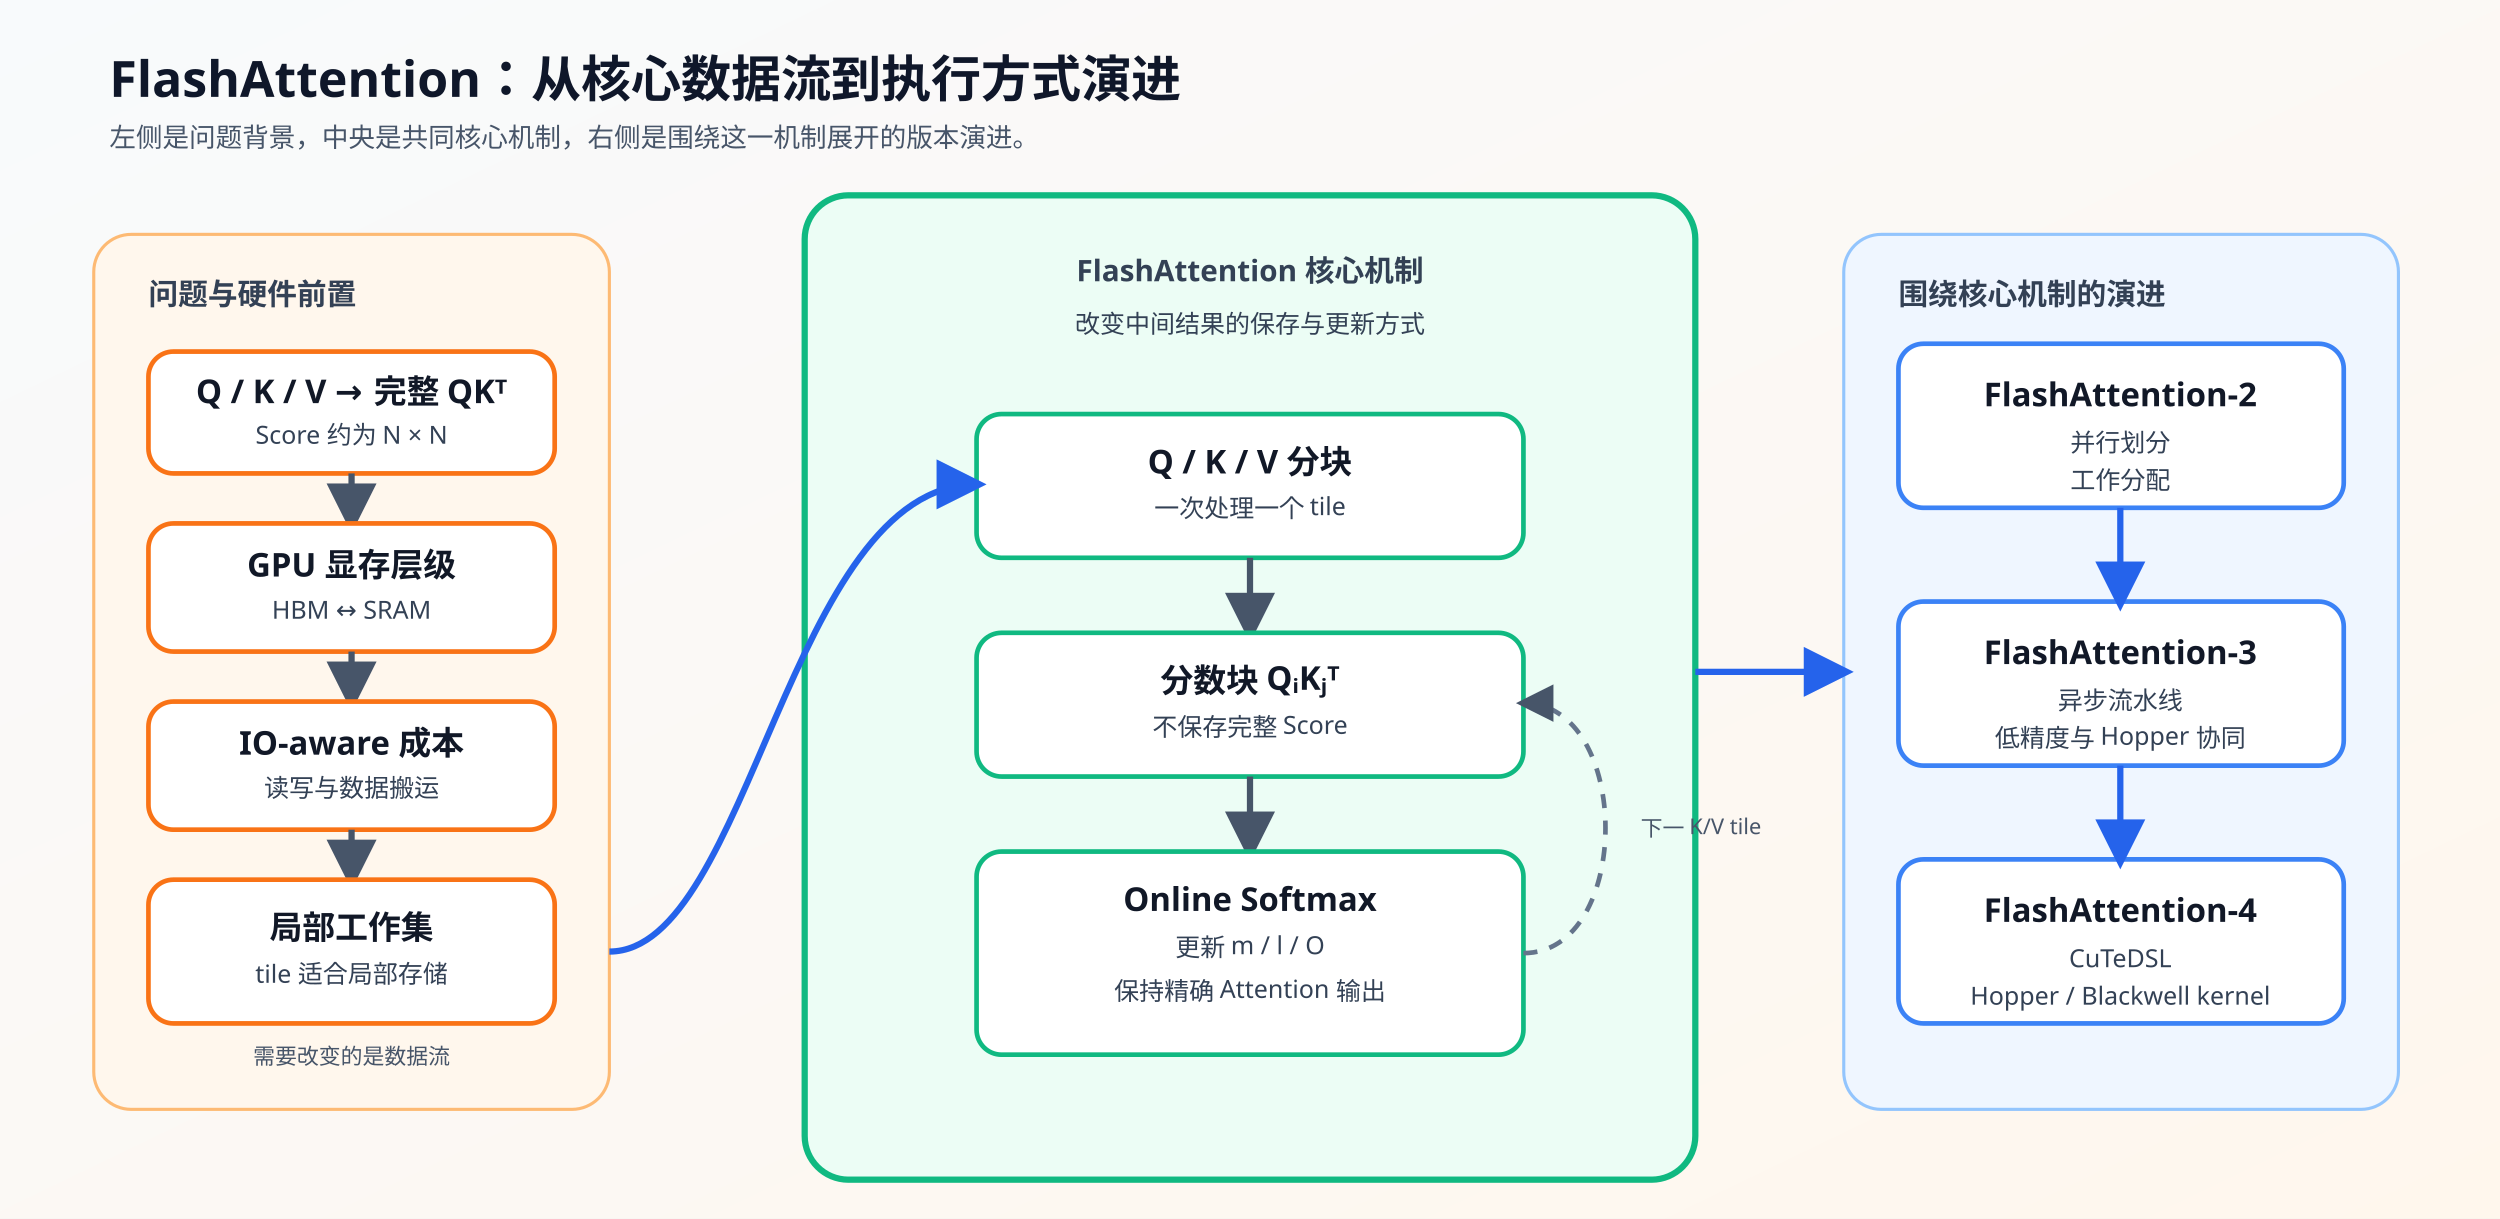
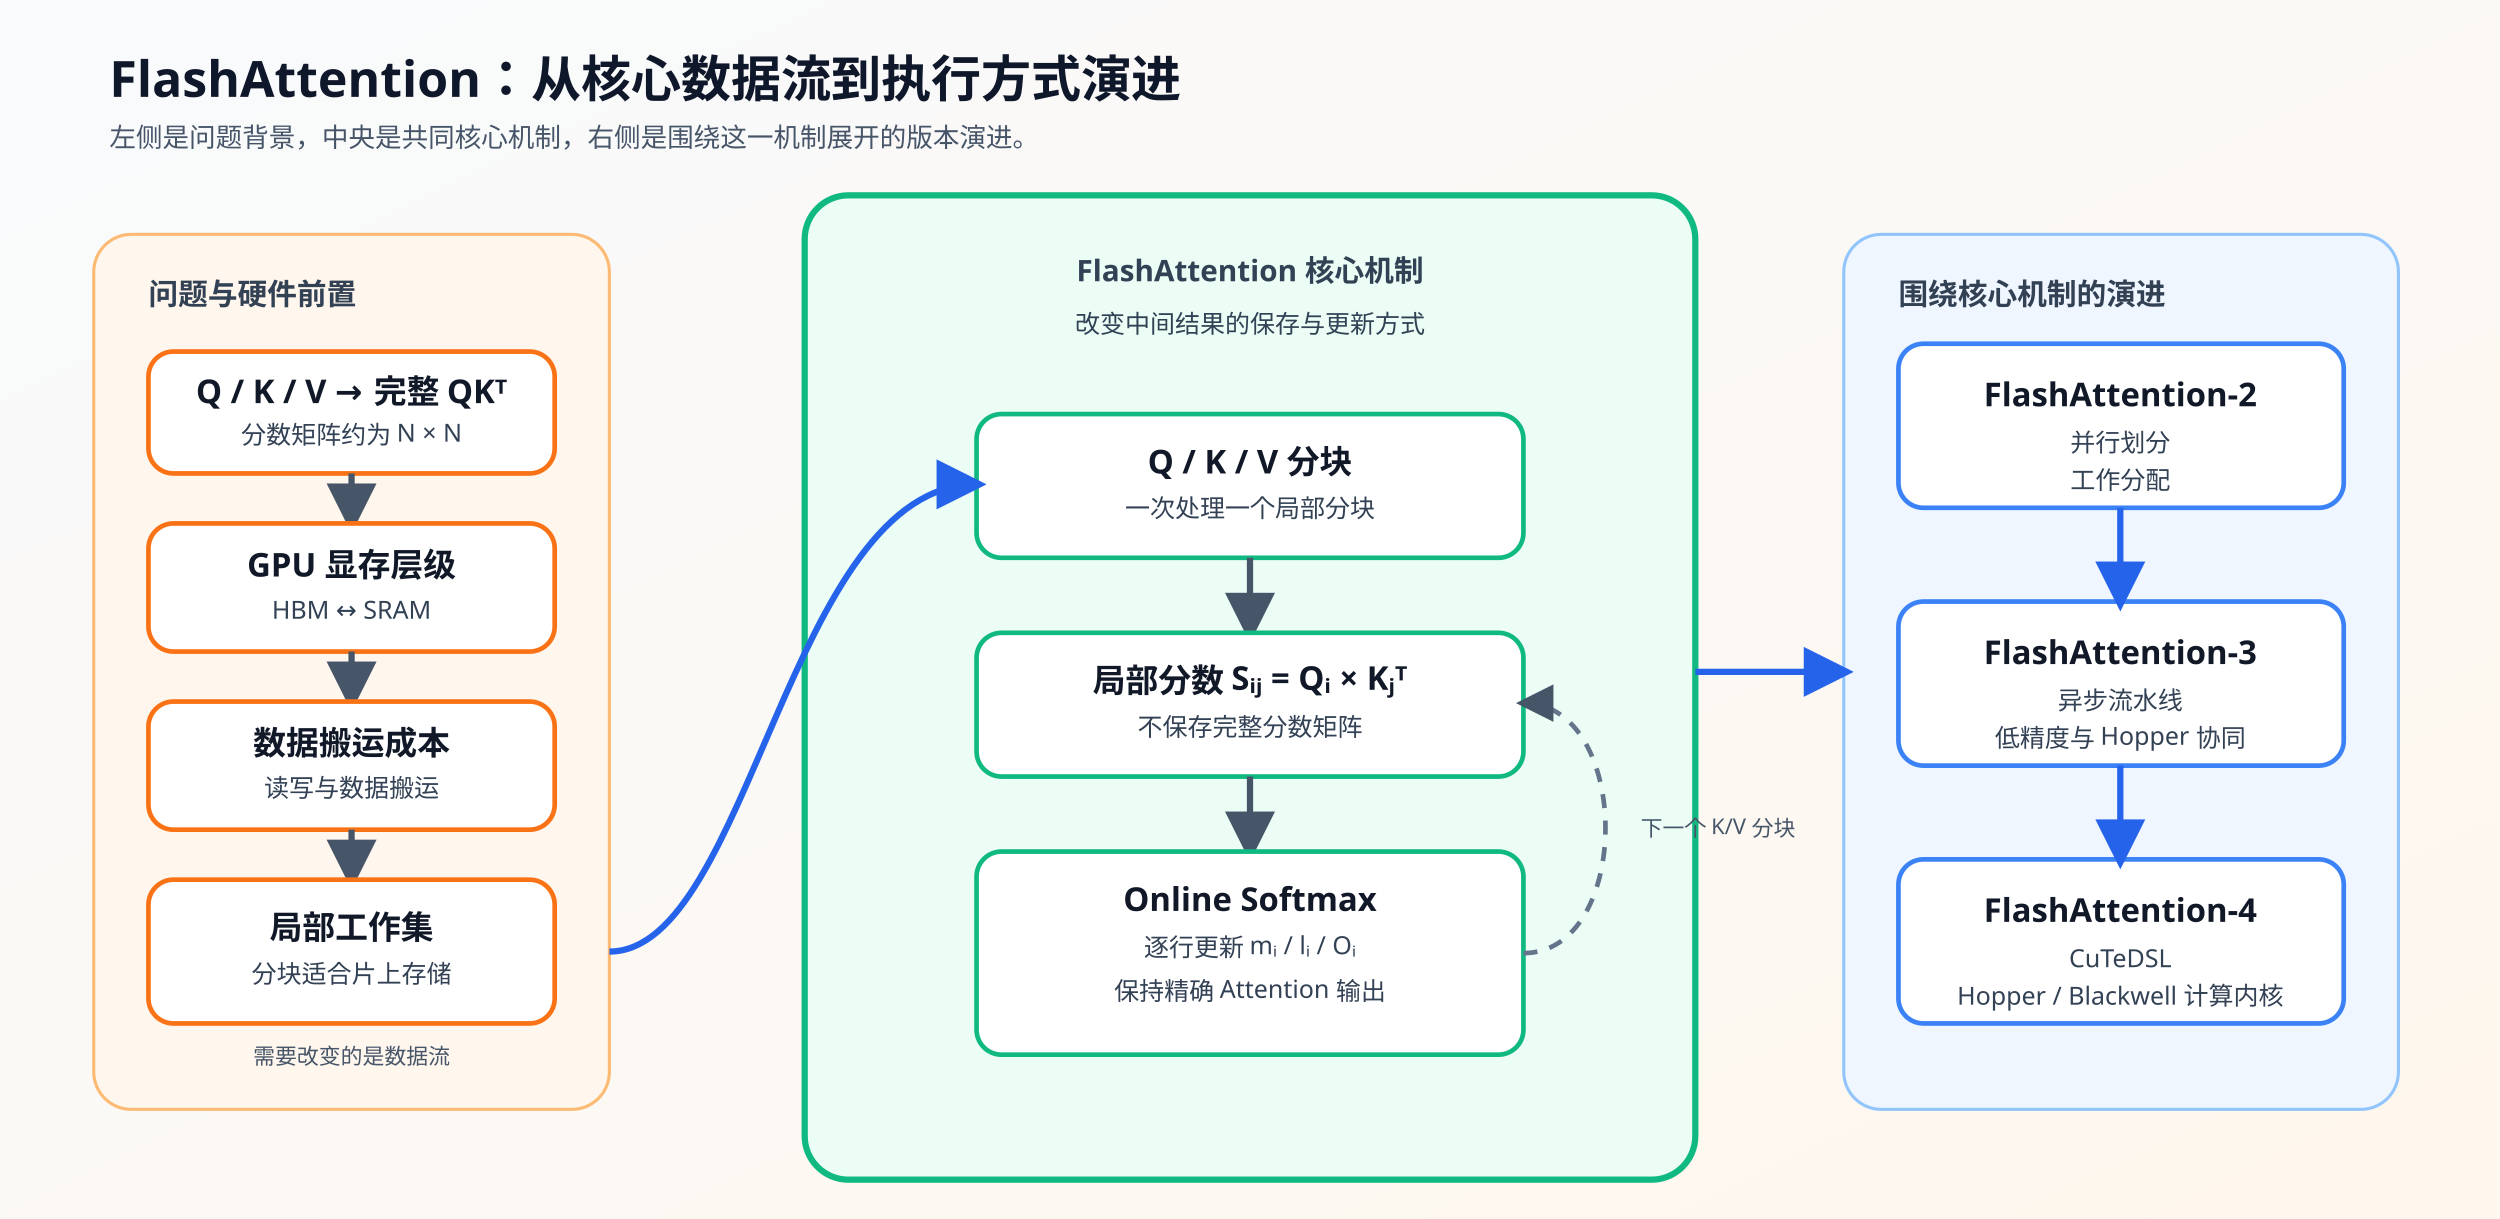
- <svg xmlns="http://www.w3.org/2000/svg" viewBox="0 0 1600 780" role="img" aria-labelledby="title desc">
+ <svg xmlns="http://www.w3.org/2000/svg" width="1600" height="780" viewBox="0 0 1600 780" role="img" aria-labelledby="title desc">
  <defs>
    <linearGradient id="bg" x1="0" x2="1" y1="0" y2="1">
      <stop offset="0%" stop-color="#f8fafc" />
      <stop offset="100%" stop-color="#fff7ed" />
    </linearGradient>
    <marker id="arrow" viewBox="0 0 10 10" refX="8" refY="5" markerWidth="8" markerHeight="8" orient="auto">
      <path d="M 0 0 L 10 5 L 0 10 z" fill="#475569" />
    </marker>
    <marker id="blueArrow" viewBox="0 0 10 10" refX="8" refY="5" markerWidth="8" markerHeight="8" orient="auto">
      <path d="M 0 0 L 10 5 L 0 10 z" fill="#2563eb" />
    </marker>
    <style>
      .title { font: 700 32px "Noto Sans SC", "Microsoft YaHei", sans-serif; fill: #0f172a; }
      .sub { font: 500 17px "Noto Sans SC", "Microsoft YaHei", sans-serif; fill: #475569; }
      .group { font: 700 19px "Noto Sans SC", "Microsoft YaHei", sans-serif; fill: #334155; }
      .label { font: 700 21px "Noto Sans SC", "Microsoft YaHei", sans-serif; fill: #111827; }
      .small { font: 500 16px "Noto Sans SC", "Microsoft YaHei", sans-serif; fill: #334155; }
      .tiny { font: 500 14px "Noto Sans SC", "Microsoft YaHei", sans-serif; fill: #475569; }
      .box { stroke-width: 3; rx: 16; ry: 16; }
      .arrow { stroke: #475569; stroke-width: 4; fill: none; marker-end: url(#arrow); }
      .blue-arrow { stroke: #2563eb; stroke-width: 4; fill: none; marker-end: url(#blueArrow); }
      .dashed { stroke: #64748b; stroke-width: 3; stroke-dasharray: 9 8; fill: none; marker-end: url(#arrow); }
    </style>
  </defs>
  <rect width="1600" height="780" fill="url(#bg)" />
  <text x="70" y="62" class="title">FlashAttention：从核心数据流到执行方式演进</text>
  <text x="70" y="94" class="sub">左侧是问题背景，中央是共同核心机制，右侧是围绕这一机制展开的版本演进。</text>
  <rect x="60" y="150" width="330" height="560" rx="24" fill="#fff7ed" stroke="#fdba74" stroke-width="2" />
  <text x="95" y="195" class="group">问题与硬件前置</text>
  <rect x="95" y="225" width="260" height="78" class="box" fill="#ffffff" stroke="#f97316" />
  <text x="225" y="258" text-anchor="middle" class="label">Q / K / V → 完整 QKᵀ</text>
-   <text x="225" y="284" text-anchor="middle" class="small">Score 约为 N × N</text>
+   <text x="225" y="284" text-anchor="middle" class="small">分数矩阵约为 N × N</text>
  <path d="M 225 303 L 225 335" class="arrow" />
  <rect x="95" y="335" width="260" height="82" class="box" fill="#ffffff" stroke="#f97316" />
  <text x="225" y="369" text-anchor="middle" class="label">GPU 显存层级</text>
  <text x="225" y="396" text-anchor="middle" class="small">HBM ↔ SRAM</text>
  <path d="M 225 417 L 225 449" class="arrow" />
  <rect x="95" y="449" width="260" height="82" class="box" fill="#ffffff" stroke="#f97316" />
-   <text x="225" y="483" text-anchor="middle" class="label">IO-aware 成本</text>
+   <text x="225" y="483" text-anchor="middle" class="label">数据搬运成本</text>
  <text x="225" y="510" text-anchor="middle" class="small">读写与数据搬运</text>
  <path d="M 225 531 L 225 563" class="arrow" />
  <rect x="95" y="563" width="260" height="92" class="box" fill="#ffffff" stroke="#f97316" />
  <text x="225" y="601" text-anchor="middle" class="label">局部工作集</text>
-   <text x="225" y="629" text-anchor="middle" class="small">tile 适合局部存储</text>
+   <text x="225" y="629" text-anchor="middle" class="small">分块适合片上存储</text>
  <text x="225" y="681" text-anchor="middle" class="tiny">需要改变的是数据流</text>
  <rect x="515" y="125" width="570" height="630" rx="28" fill="#ecfdf5" stroke="#10b981" stroke-width="4" />
  <text x="800" y="180" text-anchor="middle" class="group">FlashAttention 核心机制</text>
  <text x="800" y="213" text-anchor="middle" class="small">改变中间结果的保存与更新方式</text>
  <rect x="625" y="265" width="350" height="92" class="box" fill="#ffffff" stroke="#10b981" />
  <text x="800" y="303" text-anchor="middle" class="label">Q / K / V 分块</text>
-   <text x="800" y="331" text-anchor="middle" class="small">一次处理一个 tile</text>
+   <text x="800" y="331" text-anchor="middle" class="small">一次处理一个局部分块</text>
  <path d="M 800 357 L 800 405" class="arrow" />
  <rect x="625" y="405" width="350" height="92" class="box" fill="#ffffff" stroke="#10b981" />
-   <text x="800" y="443" text-anchor="middle" class="label">分数块 QᵢKⱼᵀ</text>
-   <text x="800" y="471" text-anchor="middle" class="small">不保存完整 Score</text>
+   <text x="800" y="443" text-anchor="middle" class="label">局部分数 Sᵢⱼ = Qᵢ × Kⱼᵀ</text>
+   <text x="800" y="471" text-anchor="middle" class="small">不保存完整分数矩阵</text>
  <path d="M 800 497 L 800 545" class="arrow" />
  <rect x="625" y="545" width="350" height="130" class="box" fill="#ffffff" stroke="#10b981" />
  <text x="800" y="583" text-anchor="middle" class="label">Online Softmax</text>
-   <text x="800" y="612" text-anchor="middle" class="small">更新 m / l / O</text>
+   <text x="800" y="612" text-anchor="middle" class="small">逐行更新 mᵢ / lᵢ / Oᵢ</text>
  <text x="800" y="640" text-anchor="middle" class="small">保持精确 Attention 输出</text>
  <path d="M 975 610 C 1045 610 1045 450 975 450" class="dashed" />
-   <text x="1050" y="535" class="tiny">下一 K/V tile</text>
+   <text x="1050" y="535" class="tiny">下一个 K/V 分块</text>
  <rect x="1180" y="150" width="355" height="560" rx="24" fill="#eff6ff" stroke="#93c5fd" stroke-width="2" />
  <text x="1215" y="195" class="group">围绕核心机制的演进</text>
  <rect x="1215" y="220" width="285" height="105" class="box" fill="#ffffff" stroke="#3b82f6" />
  <text x="1357" y="260" text-anchor="middle" class="label">FlashAttention-2</text>
  <text x="1357" y="289" text-anchor="middle" class="small">并行划分</text>
  <text x="1357" y="313" text-anchor="middle" class="small">工作分配</text>
  <rect x="1215" y="385" width="285" height="105" class="box" fill="#ffffff" stroke="#3b82f6" />
  <text x="1357" y="425" text-anchor="middle" class="label">FlashAttention-3</text>
  <text x="1357" y="454" text-anchor="middle" class="small">异步流水线</text>
  <text x="1357" y="478" text-anchor="middle" class="small">低精度与 Hopper 协同</text>
  <rect x="1215" y="550" width="285" height="105" class="box" fill="#ffffff" stroke="#3b82f6" />
  <text x="1357" y="590" text-anchor="middle" class="label">FlashAttention-4</text>
  <text x="1357" y="619" text-anchor="middle" class="small">CuTeDSL</text>
-   <text x="1357" y="643" text-anchor="middle" class="small">Hopper / Blackwell kernel</text>
+   <text x="1357" y="643" text-anchor="middle" class="small">Hopper / Blackwell 计算内核</text>
  <path d="M 1357 325 L 1357 385" class="blue-arrow" />
  <path d="M 1357 490 L 1357 550" class="blue-arrow" />
  <path d="M 390 609 C 480 609 505 310 625 310" class="blue-arrow" />
  <path d="M 1085 430 C 1125 430 1145 430 1180 430" class="blue-arrow" />
</svg>
